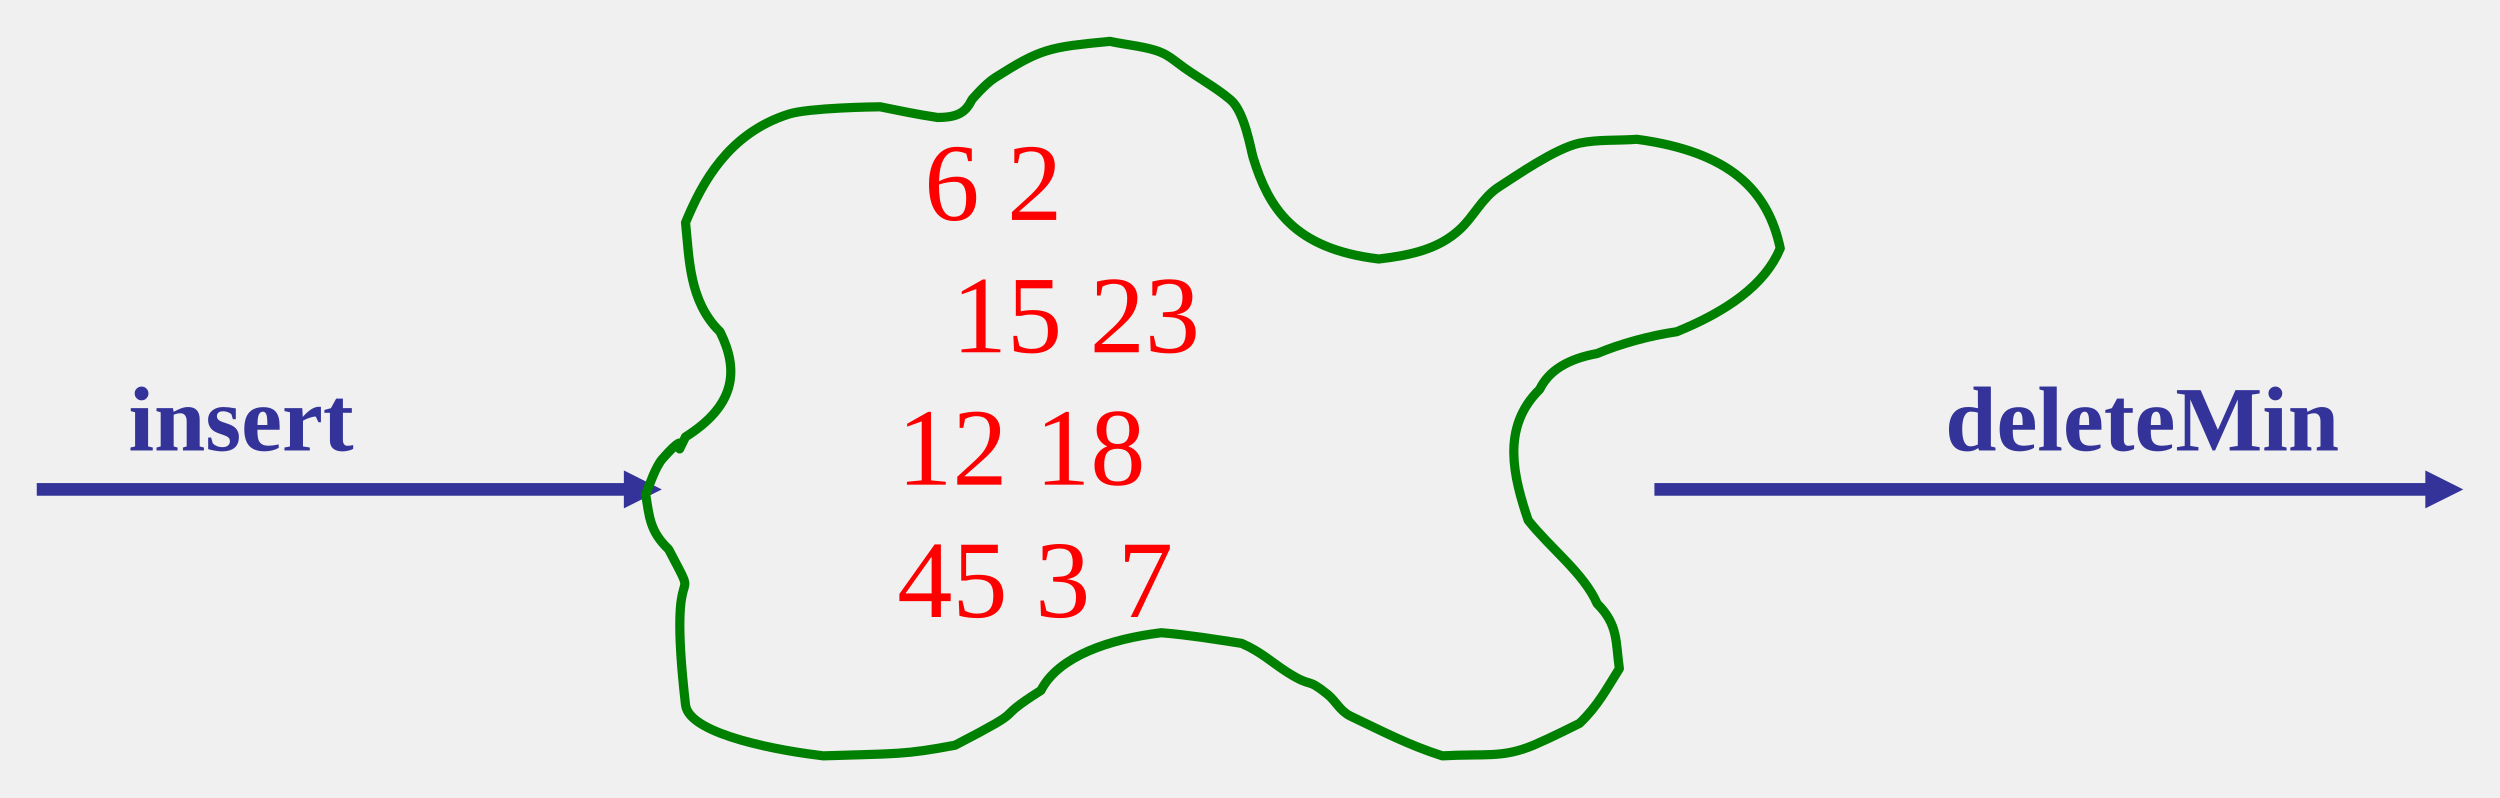
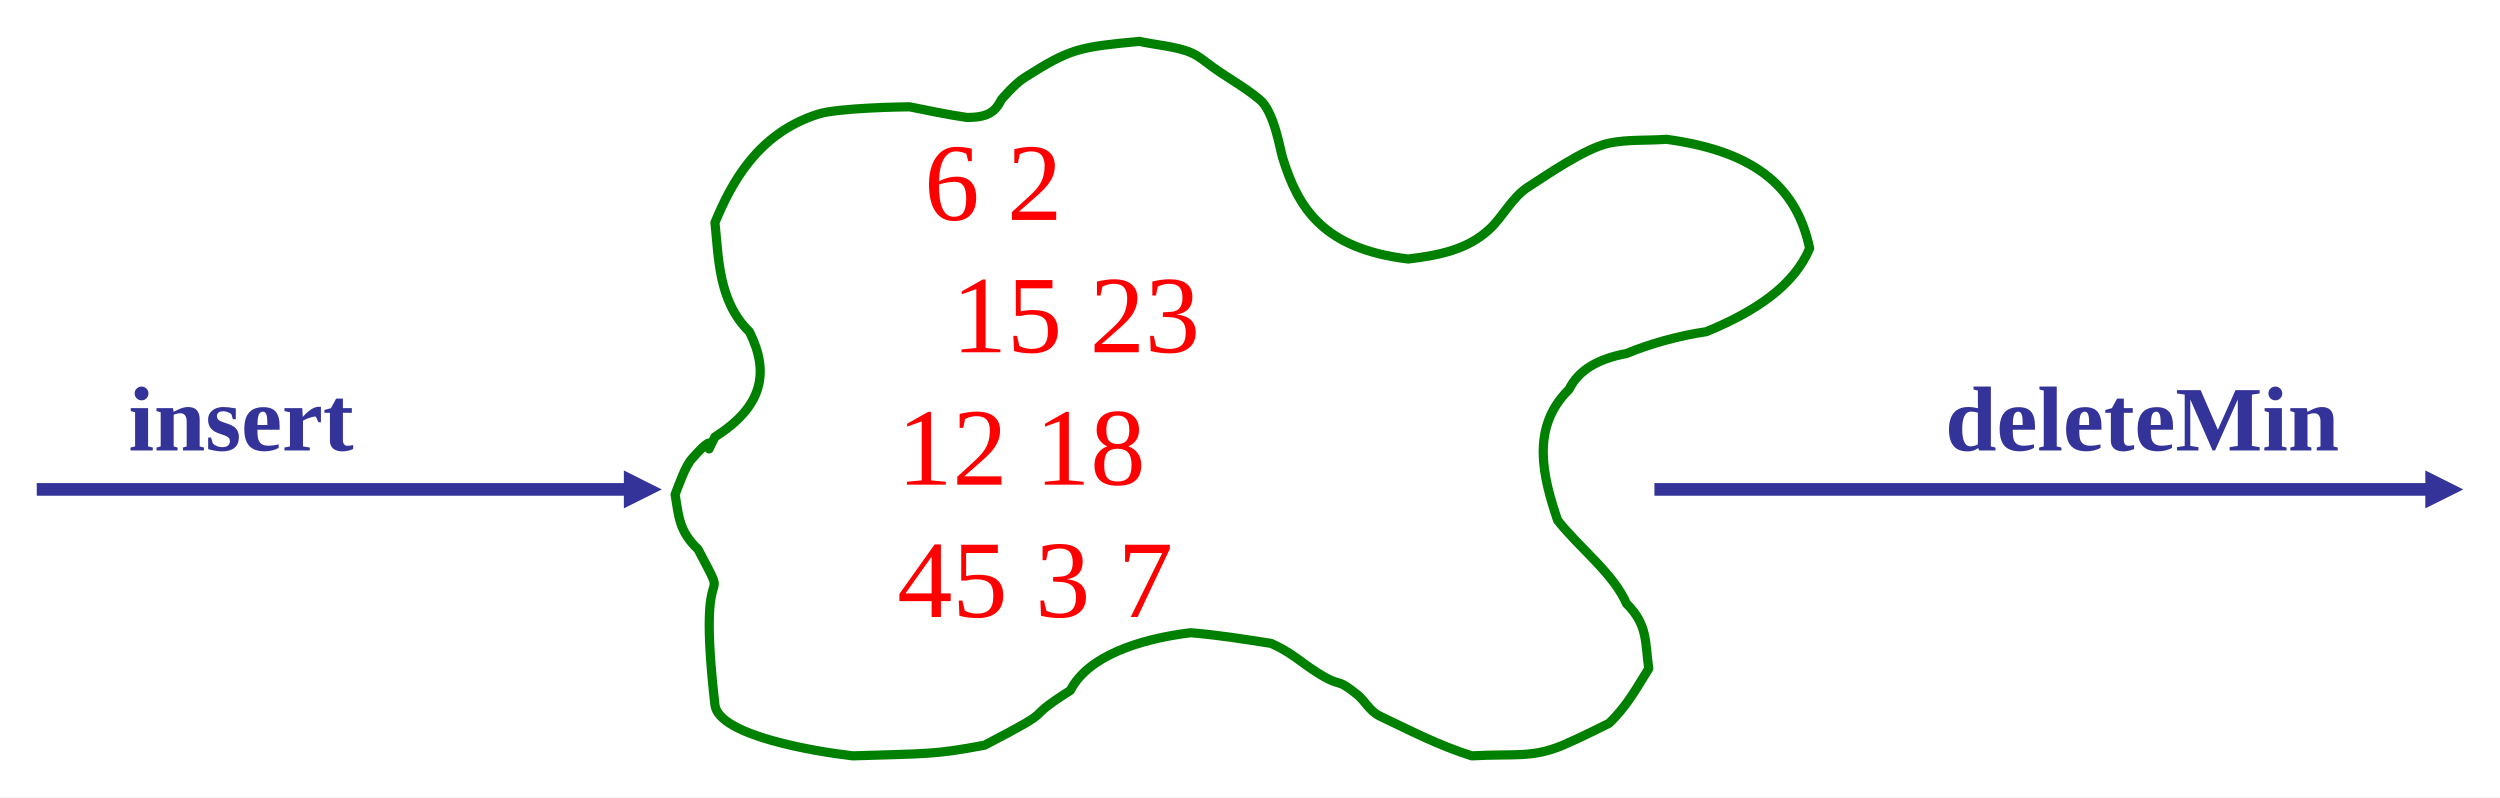
<svg xmlns="http://www.w3.org/2000/svg" id="svg2" version="1.1" width="680" height="216.841" xml:space="preserve">
  <defs id="defs6">
    <clipPath clipPathUnits="userSpaceOnUse" id="clipPath16">
      <path d="m 0,1.2207e-4 720,0 0,540 -720,0 L 0,1.2207e-4 z" clip-rule="evenodd" id="path18" />
    </clipPath>
  </defs>
  <g id="g10" transform="matrix(1.25,0,0,-1.25,-120,296.25)">
+     <rect style="fill:#ffffff;fill-opacity:1;stroke:none" id="rect2999" width="544" height="173.472" x="96" y="-236.999" transform="scale(1,-1)" />
    <path d="m 104,131.88 129.13,0 0,-2.75 -129.13,0 0,2.75 z m 127.75,2.75 8.25,-4.13 -8.25,-4.12 0,8.25 z" style="fill:#333399;fill-opacity:1;fill-rule:nonzero;stroke:none" id="path122" />
    <text transform="matrix(1,0,0,-1,123.96,138.98)" id="text124">
      <tspan style="font-size:20.04px;font-variant:normal;font-weight:bold;writing-mode:lr-tb;fill:#333399;fill-opacity:1;fill-rule:nonzero;stroke:none;font-family:Times New Roman;-inkscape-font-specification:'Times New Roman, Bold'" x="0 5.571 16.713 24.509 33.407 42.244" y="0" id="tspan126">insert</tspan>
    </text>
    <path d="m 456,131.88 169.12,0 0,-2.75 -169.12,0 0,2.75 z m 167.75,2.75 8.25,-4.13 -8.25,-4.12 0,8.25 z" style="fill:#333399;fill-opacity:1;fill-rule:nonzero;stroke:none" id="path128" />
    <text transform="matrix(1,0,0,-1,519.29,138.98)" id="text130">
      <tspan style="font-size:20.04px;font-variant:normal;font-weight:bold;writing-mode:lr-tb;fill:#333399;fill-opacity:1;fill-rule:nonzero;stroke:none;font-family:Times New Roman;-inkscape-font-specification:'Times New Roman, Bold'" x="0 11.142 20.04 25.611 34.449 41.122 50.02 68.998 74.569" y="0" id="tspan132">deleteMin</tspan>
    </text>
-     <path d="m 300.01,211.44 c -4.33,0.63 -8.33,1.48 -12.5,2.32 -1,0 -15.5,-0.21 -19.84,-1.58 -13.33,-4.22 -19,-15.19 -22.5,-23.63 0.83,-7.49 0.66,-17.09 7.5,-23.73 4.5,-8.97 2.83,-16.35 -7.5,-22.89 -3.67,-7.28 2.5,3.8 -5,-4.75 -1.5,-1.68 -2.84,-5.69 -3.67,-7.8 0.83,-4.85 0.83,-7.91 5,-11.92 7.84,-14.98 -0.5,2.64 3.67,-33.858 0.83,-6.645 21.67,-10.125 30,-11.075 16.17,0.528 17.51,0.211 28.67,2.321 17.51,9.071 7.01,4.535 18.67,11.919 3.84,7.489 15.01,11.18 26.18,12.552 6.33,-0.528 11.33,-1.372 17.5,-2.321 4.33,-1.899 6.5,-4.114 10,-6.329 5.67,-3.586 3.83,-0.843 8.67,-4.746 1.83,-1.477 2.67,-3.586 5,-4.747 6.67,-3.164 12.67,-6.328 20,-8.649 9.5,0.528 13,-0.527 19.84,2.321 3.5,1.477 10,4.746 10,4.746 4,3.798 6,7.7 8.67,11.919 -0.83,5.801 -0.17,9.497 -4.84,14.137 -2.83,6.54 -10.16,12.02 -15,18.14 -3.16,9.39 -6,20.15 2.5,28.48 2,4.11 6.17,6.64 12.5,7.8 5.01,2.11 11.51,3.91 17.34,4.75 10.84,4.43 19.17,10.13 22.51,18.14 -2.67,12.55 -10.84,20.99 -31.18,23.73 -4.16,-0.31 -8.5,0 -12.5,-0.84 -5.33,-1.16 -14,-7.28 -17.5,-9.49 -3.67,-2.32 -5.67,-6.75 -8.67,-9.39 -4.5,-4.11 -10.34,-5.49 -17.5,-6.33 -18.67,2.22 -24.01,11.29 -27.34,22.05 -0.5,1.58 -1.83,10.12 -5,12.65 -3.34,2.85 -7.84,5.17 -11.34,7.91 -1.16,0.85 -2.16,1.69 -3.66,2.32 -2.84,1.27 -7.84,1.69 -11.17,2.43 -13.34,-1.27 -15.01,-1.58 -25.01,-7.91 -2.16,-1.37 -5,-4.75 -5,-4.75 -1.33,-2.63 -2.83,-3.9 -7.5,-3.9 z" style="fill:none;stroke:#008000;stroke-width:2;stroke-linecap:butt;stroke-linejoin:round;stroke-miterlimit:10;stroke-opacity:1;stroke-dasharray:none" id="path134" />
+     <path d="m 306.41,211.44 c -4.33,0.63 -8.33,1.48 -12.5,2.32 -1,0 -15.5,-0.21 -19.84,-1.58 -13.33,-4.22 -19,-15.19 -22.5,-23.63 0.83,-7.49 0.66,-17.09 7.5,-23.73 4.5,-8.97 2.83,-16.35 -7.5,-22.89 -3.67,-7.28 2.5,3.8 -5,-4.75 -1.5,-1.68 -2.84,-5.69 -3.67,-7.8 0.83,-4.85 0.83,-7.91 5,-11.92 7.84,-14.98 -0.5,2.64 3.67,-33.858 0.83,-6.645 21.67,-10.125 30,-11.075 16.17,0.528 17.51,0.211 28.67,2.321 17.51,9.071 7.01,4.535 18.67,11.919 3.84,7.489 15.01,11.18 26.18,12.552 6.33,-0.528 11.33,-1.372 17.5,-2.321 4.33,-1.899 6.5,-4.114 10,-6.329 5.67,-3.586 3.83,-0.843 8.67,-4.746 1.83,-1.477 2.67,-3.586 5,-4.747 6.67,-3.164 12.67,-6.328 20,-8.649 9.5,0.528 13,-0.527 19.84,2.321 3.5,1.477 10,4.746 10,4.746 4,3.798 6,7.7 8.67,11.919 -0.83,5.801 -0.17,9.497 -4.84,14.137 -2.83,6.54 -10.16,12.02 -15,18.14 -3.16,9.39 -6,20.15 2.5,28.48 2,4.11 6.17,6.64 12.5,7.8 5.01,2.11 11.51,3.91 17.34,4.75 10.84,4.43 19.17,10.13 22.51,18.14 -2.67,12.55 -10.84,20.99 -31.18,23.73 -4.16,-0.31 -8.5,0 -12.5,-0.84 -5.33,-1.16 -14,-7.28 -17.5,-9.49 -3.67,-2.32 -5.67,-6.75 -8.67,-9.39 -4.5,-4.11 -10.34,-5.49 -17.5,-6.33 -18.67,2.22 -24.01,11.29 -27.34,22.05 -0.5,1.58 -1.83,10.12 -5,12.65 -3.34,2.85 -7.84,5.17 -11.34,7.91 -1.16,0.85 -2.16,1.69 -3.66,2.32 -2.84,1.27 -7.84,1.69 -11.17,2.43 -13.34,-1.27 -15.01,-1.58 -25.01,-7.91 -2.16,-1.37 -5,-4.75 -5,-4.75 -1.33,-2.63 -2.83,-3.9 -7.5,-3.9 z" style="fill:none;stroke:#008000;stroke-width:2;stroke-linecap:butt;stroke-linejoin:round;stroke-miterlimit:10;stroke-opacity:1;stroke-dasharray:none" id="path134" />
    <text transform="matrix(1,0,0,-1,297.12,189.14)" id="text136">
      <tspan style="font-size:24.024px;font-variant:normal;font-weight:normal;writing-mode:lr-tb;fill:#ff0000;fill-opacity:1;fill-rule:nonzero;stroke:none;font-family:Times New Roman;-inkscape-font-specification:Times New" x="0 12 29.982" y="0" id="tspan138">6 2</tspan>
    </text>
    <text transform="matrix(1,0,0,-1,303.12,160.34)" id="text140">
      <tspan style="font-size:24px;font-variant:normal;font-weight:normal;writing-mode:lr-tb;fill:#ff0000;fill-opacity:1;fill-rule:nonzero;stroke:none;font-family:Times New Roman;-inkscape-font-specification:Times New" x="0 12 24 36 48" y="0" id="tspan142">15 23</tspan>
    </text>
    <text transform="matrix(1,0,0,-1,291.24,131.54)" id="text144">
      <tspan style="font-size:24px;font-variant:normal;font-weight:normal;writing-mode:lr-tb;fill:#ff0000;fill-opacity:1;fill-rule:nonzero;stroke:none;font-family:Times New Roman;-inkscape-font-specification:Times New" x="0 12 24 41.88 53.88" y="0" id="tspan146">12 18</tspan>
    </text>
    <text transform="matrix(1,0,0,-1,291.24,102.74)" id="text148">
      <tspan style="font-size:24px;font-variant:normal;font-weight:normal;writing-mode:lr-tb;fill:#ff0000;fill-opacity:1;fill-rule:nonzero;stroke:none;font-family:Times New Roman;-inkscape-font-specification:Times New" x="0 12 24 41.88 53.88 77.88" y="0" id="tspan150">45 3 7</tspan>
    </text>
  </g>
</svg>
